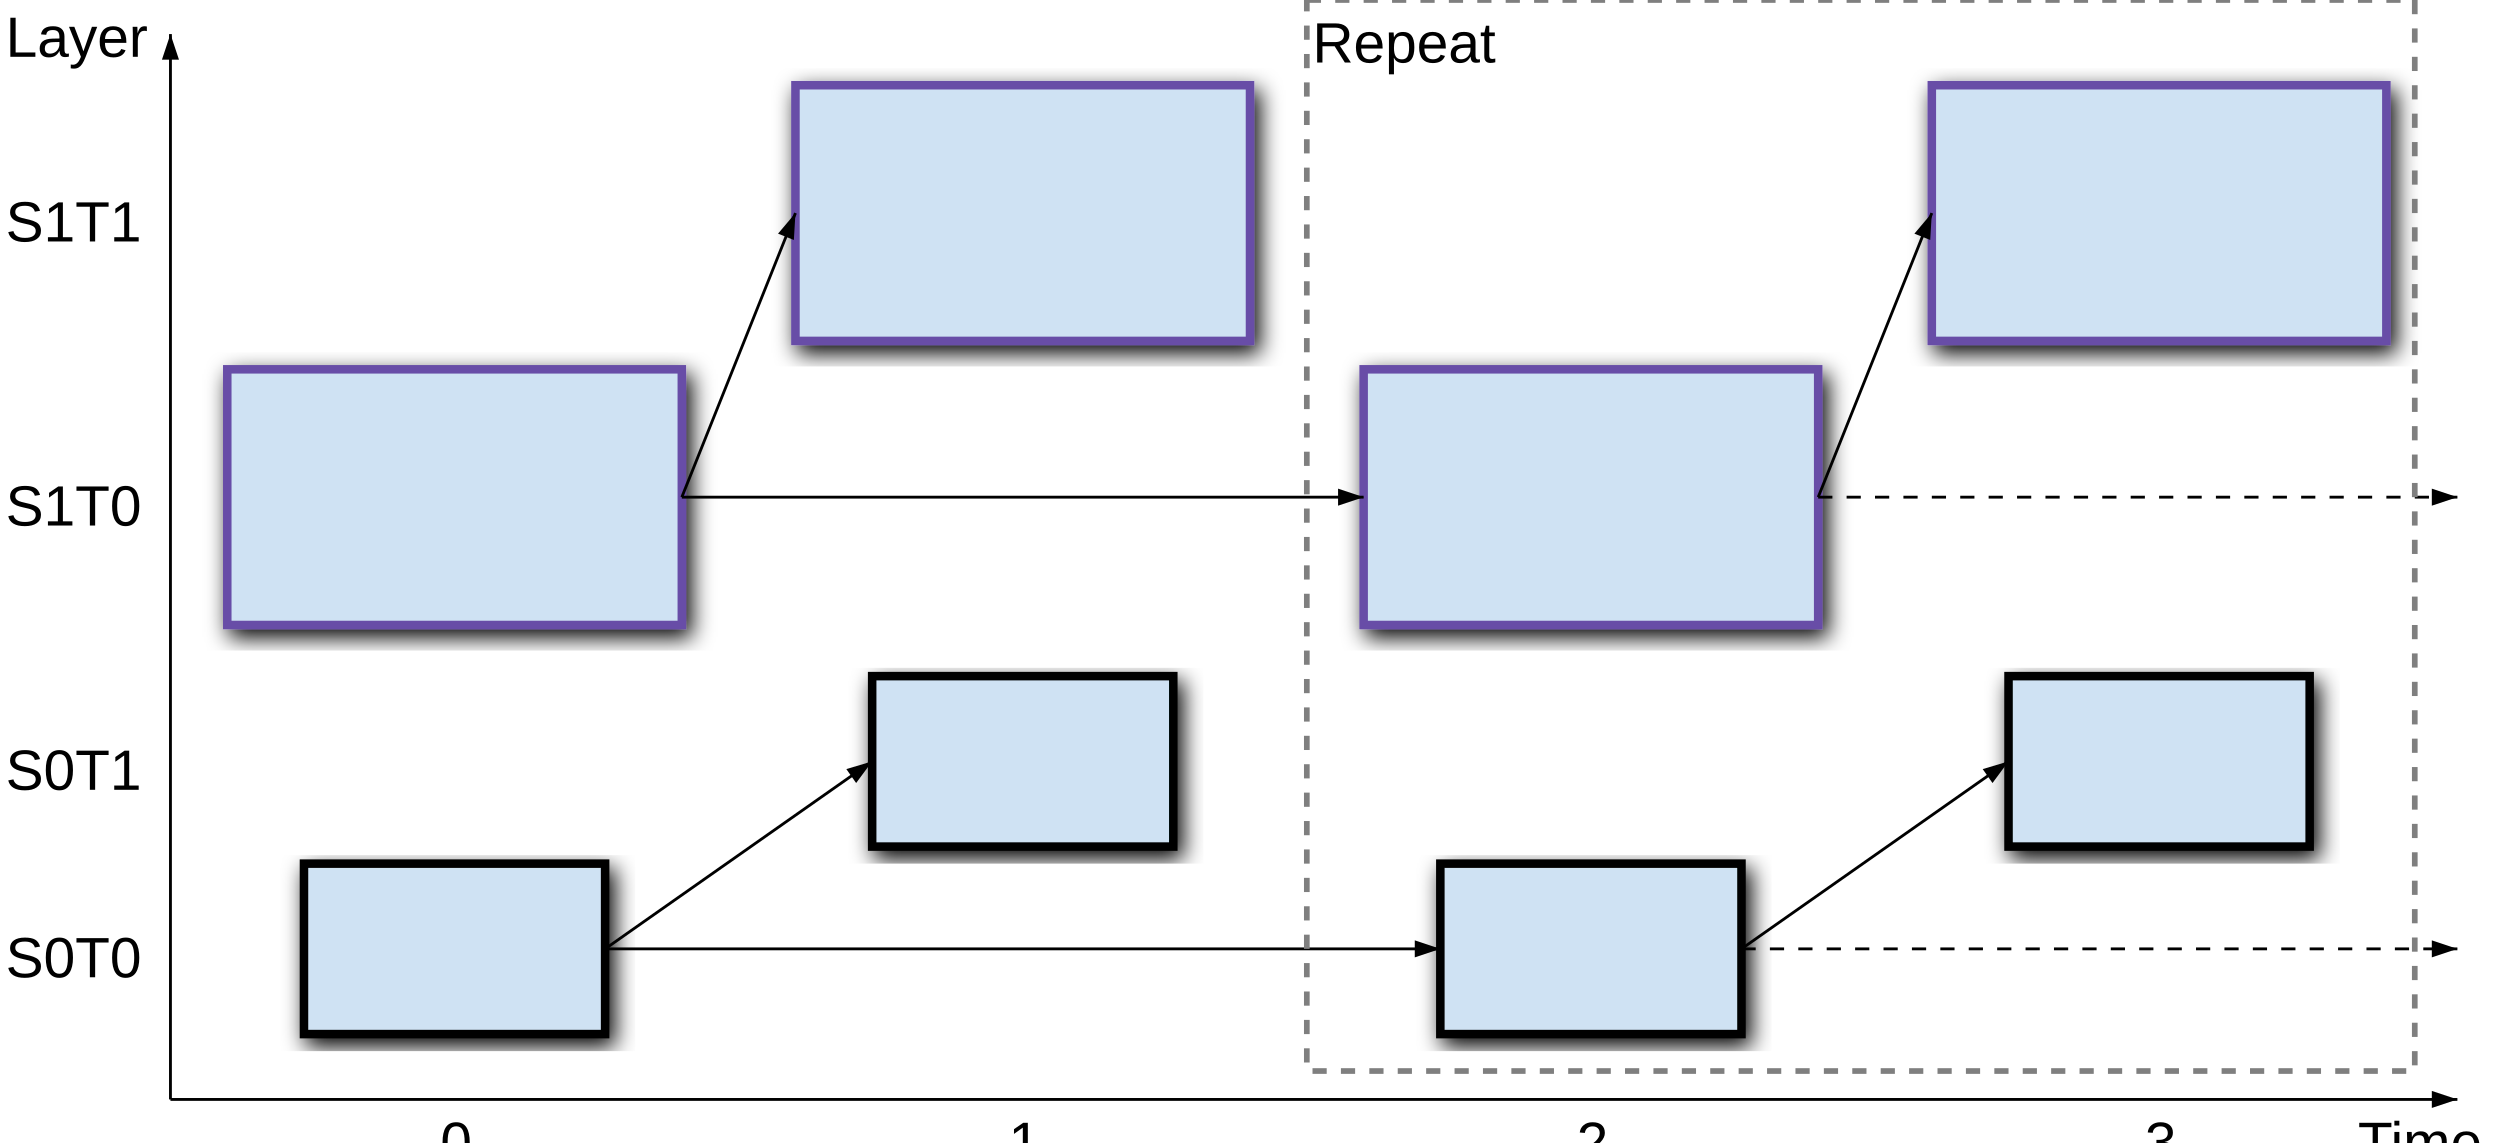
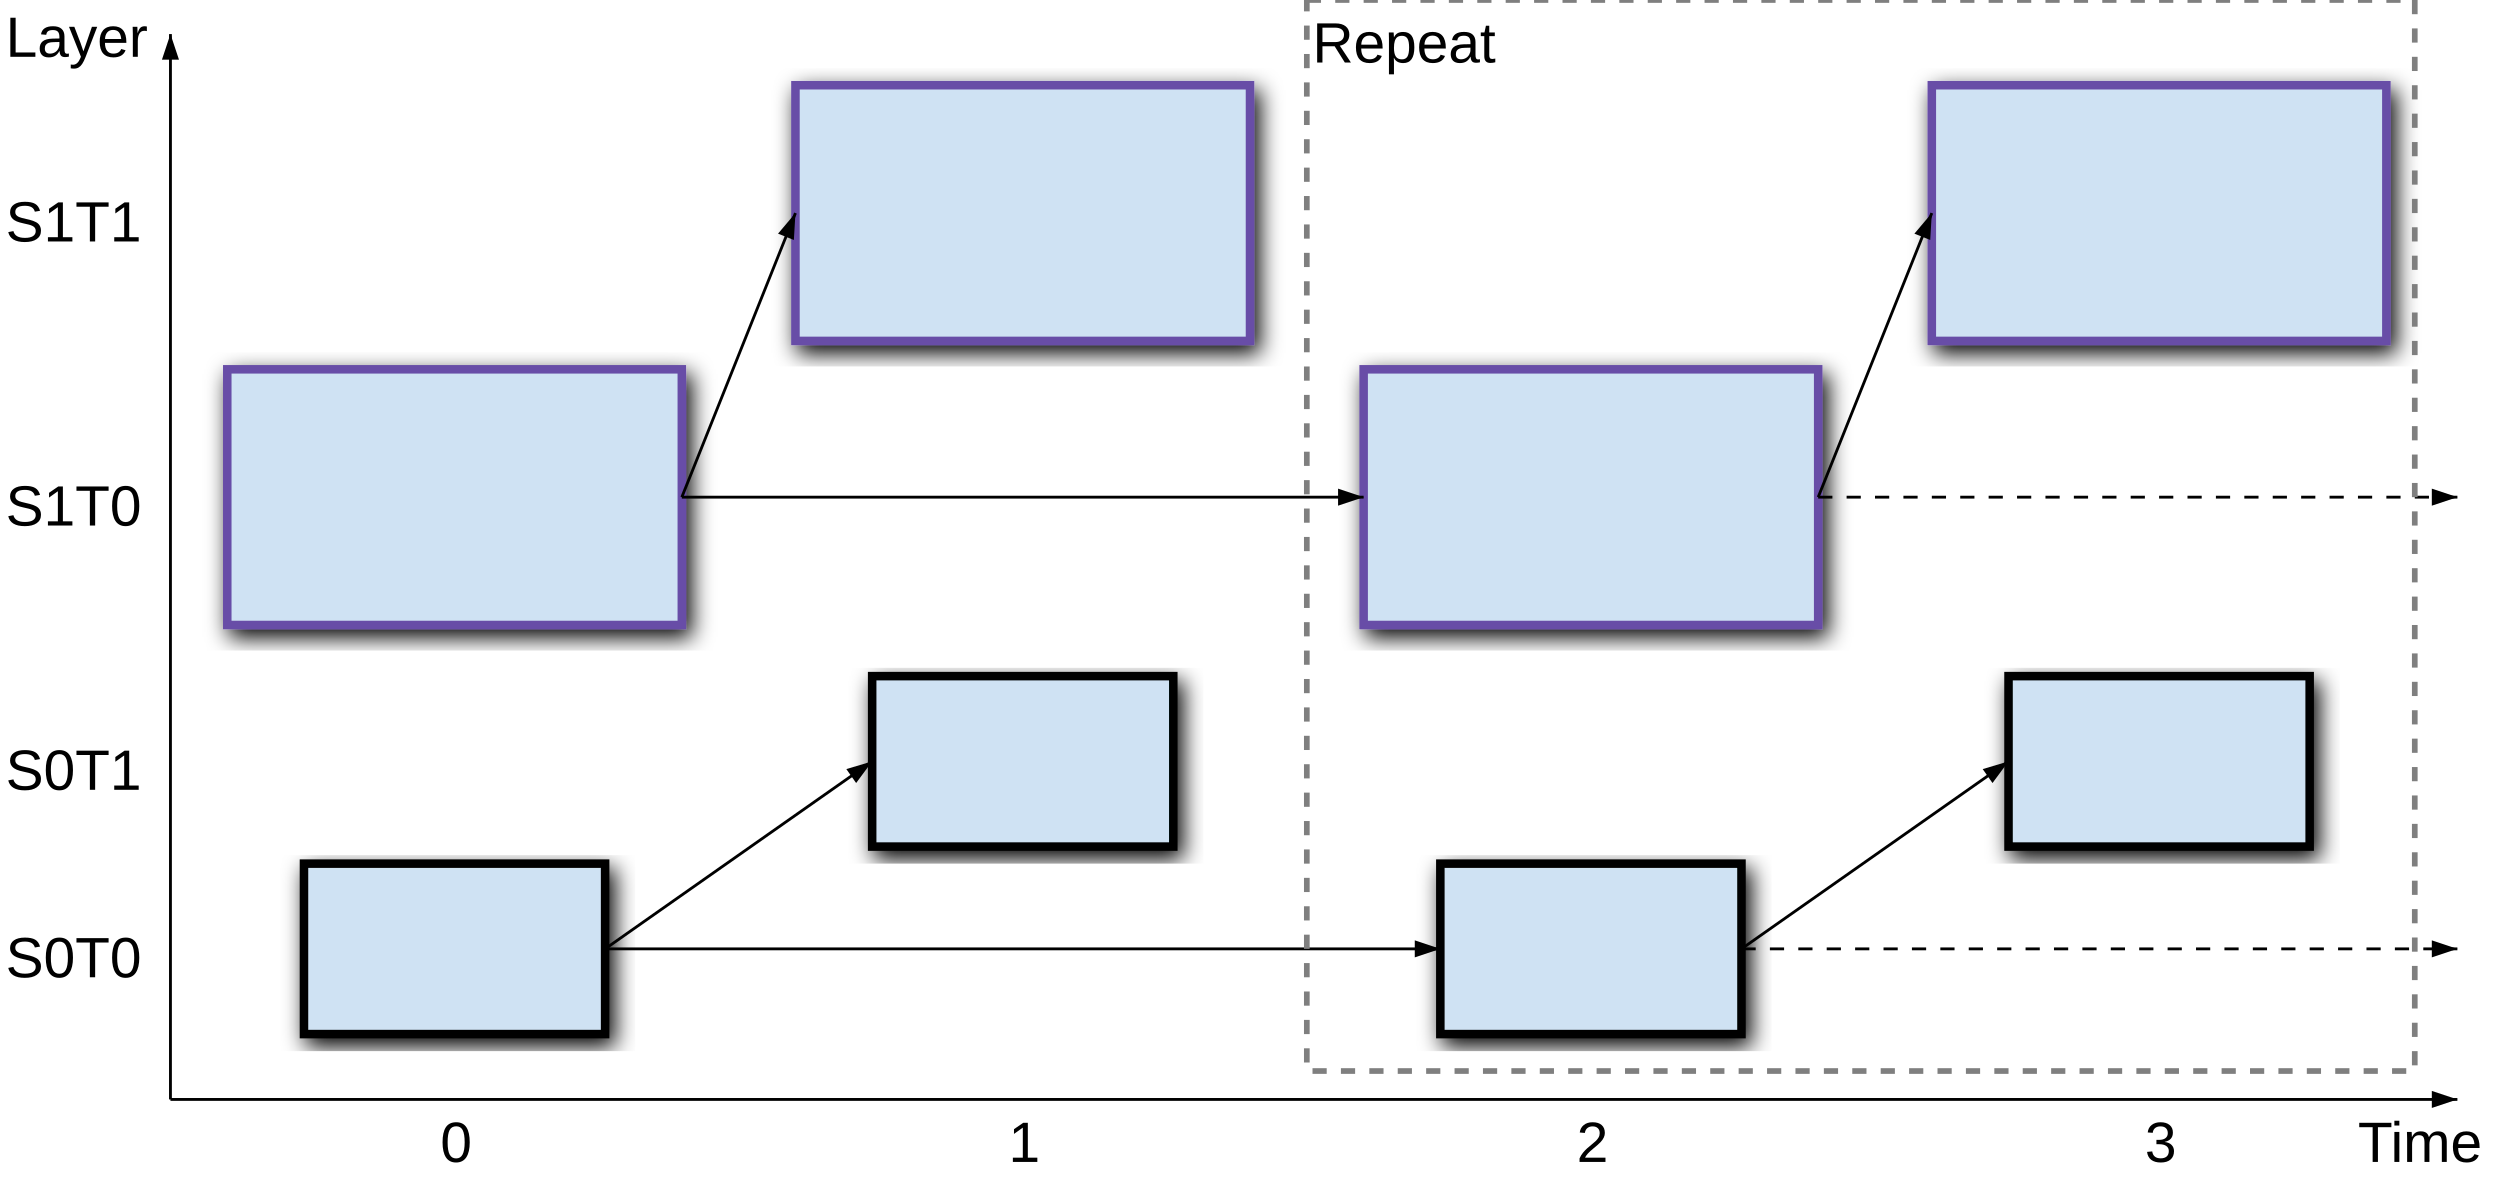
- <svg xmlns="http://www.w3.org/2000/svg" version="1.1" viewBox="0 0 880 402">
+ <svg xmlns="http://www.w3.org/2000/svg" version="1.1" viewBox="0 0 880 422">
  <defs>
    <filter id="sh">
      <feGaussianBlur in="SourceAlpha" stdDeviation="4" />
      <feOffset dx="2" dy="3" />
      <feBlend in="SourceGraphic" />
    </filter>
  </defs>
  <polygon points="865,387 856,384 856,390" />
  <line x1="60" y1="387" x2="865" y2="387" style="stroke:#000000;stroke-width:1" />
  <polygon points="60,12 57,21 63,21" />
  <line x1="60" y1="387" x2="60" y2="12" style="stroke:#000000;stroke-width:1" />
  <text x="830" y="409" font-family="Arial" font-size="20">Time<tspan x="155" y="409">0</tspan>
    <tspan x="355" y="409">1</tspan>
    <tspan x="555" y="409">2</tspan>
    <tspan x="755" y="409">3</tspan>
    <tspan x="2" y="20">Layer</tspan>
    <tspan x="2" y="344">S0T0</tspan>
    <tspan x="2" y="278">S0T1</tspan>
    <tspan x="2" y="185">S1T0</tspan>
    <tspan x="2" y="85">S1T1</tspan>
  </text>
  <rect x="107" y="304" width="106" height="60" style="fill:#cfe2f3;stroke-width:3;stroke:#000000" filter="url(#sh)" />
  <rect x="80" y="130" width="160" height="90" style="fill:#cfe2f3;stroke-width:3;stroke:#674ea7" filter="url(#sh)" />
  <rect x="307" y="238" width="106" height="60" style="fill:#cfe2f3;stroke-width:3;stroke:#000000" filter="url(#sh)" />
  <polygon points="307,268 298,265 298,271" transform="rotate(-35.1 307 268)" />
  <line x1="213" y1="334" x2="307" y2="268" style="stroke:#000000;stroke-width:1" />
  <rect x="280" y="30" width="160" height="90" style="fill:#cfe2f3;stroke-width:3;stroke:#674ea7" filter="url(#sh)" />
  <polygon points="280,75 271,72 271,78" transform="rotate(-68.2 280 75)" />
  <line x1="240" y1="175" x2="280" y2="75" style="stroke:#000000;stroke-width:1" />
  <rect x="507" y="304" width="106" height="60" style="fill:#cfe2f3;stroke-width:3;stroke:#000000" filter="url(#sh)" />
  <polygon points="507,334 498,331 498,337" />
  <line x1="213" y1="334" x2="507" y2="334" style="stroke:#000000;stroke-width:1" />
  <rect x="480" y="130" width="160" height="90" style="fill:#cfe2f3;stroke-width:3;stroke:#674ea7" filter="url(#sh)" />
  <polygon points="480,175 471,172 471,178" />
  <line x1="240" y1="175" x2="480" y2="175" style="stroke:#000000;stroke-width:1" />
  <rect x="707" y="238" width="106" height="60" style="fill:#cfe2f3;stroke-width:3;stroke:#000000" filter="url(#sh)" />
  <polygon points="707,268 698,265 698,271" transform="rotate(-35.1 707 268)" />
  <line x1="613" y1="334" x2="707" y2="268" style="stroke:#000000;stroke-width:1" />
  <rect x="680" y="30" width="160" height="90" style="fill:#cfe2f3;stroke-width:3;stroke:#674ea7" filter="url(#sh)" />
  <polygon points="680,75 671,72 671,78" transform="rotate(-68.2 680 75)" />
  <line x1="640" y1="175" x2="680" y2="75" style="stroke:#000000;stroke-width:1" />
  <polygon points="865,334 856,331 856,337" />
  <line x1="613" y1="334" x2="865" y2="334" style="stroke:#000000;stroke-width:1;stroke-dasharray:5,5" />
  <polygon points="865,175 856,172 856,178" />
  <line x1="640" y1="175" x2="865" y2="175" style="stroke:#000000;stroke-width:1;stroke-dasharray:5,5" />
  <rect x="460" y="0" width="390" height="377" style="fill:none;stroke-width:2;stroke:#7f7f7f;stroke-dasharray:5,5" />
  <text x="462" y="22" font-family="Arial" font-size="20">Repeat</text>
</svg>
